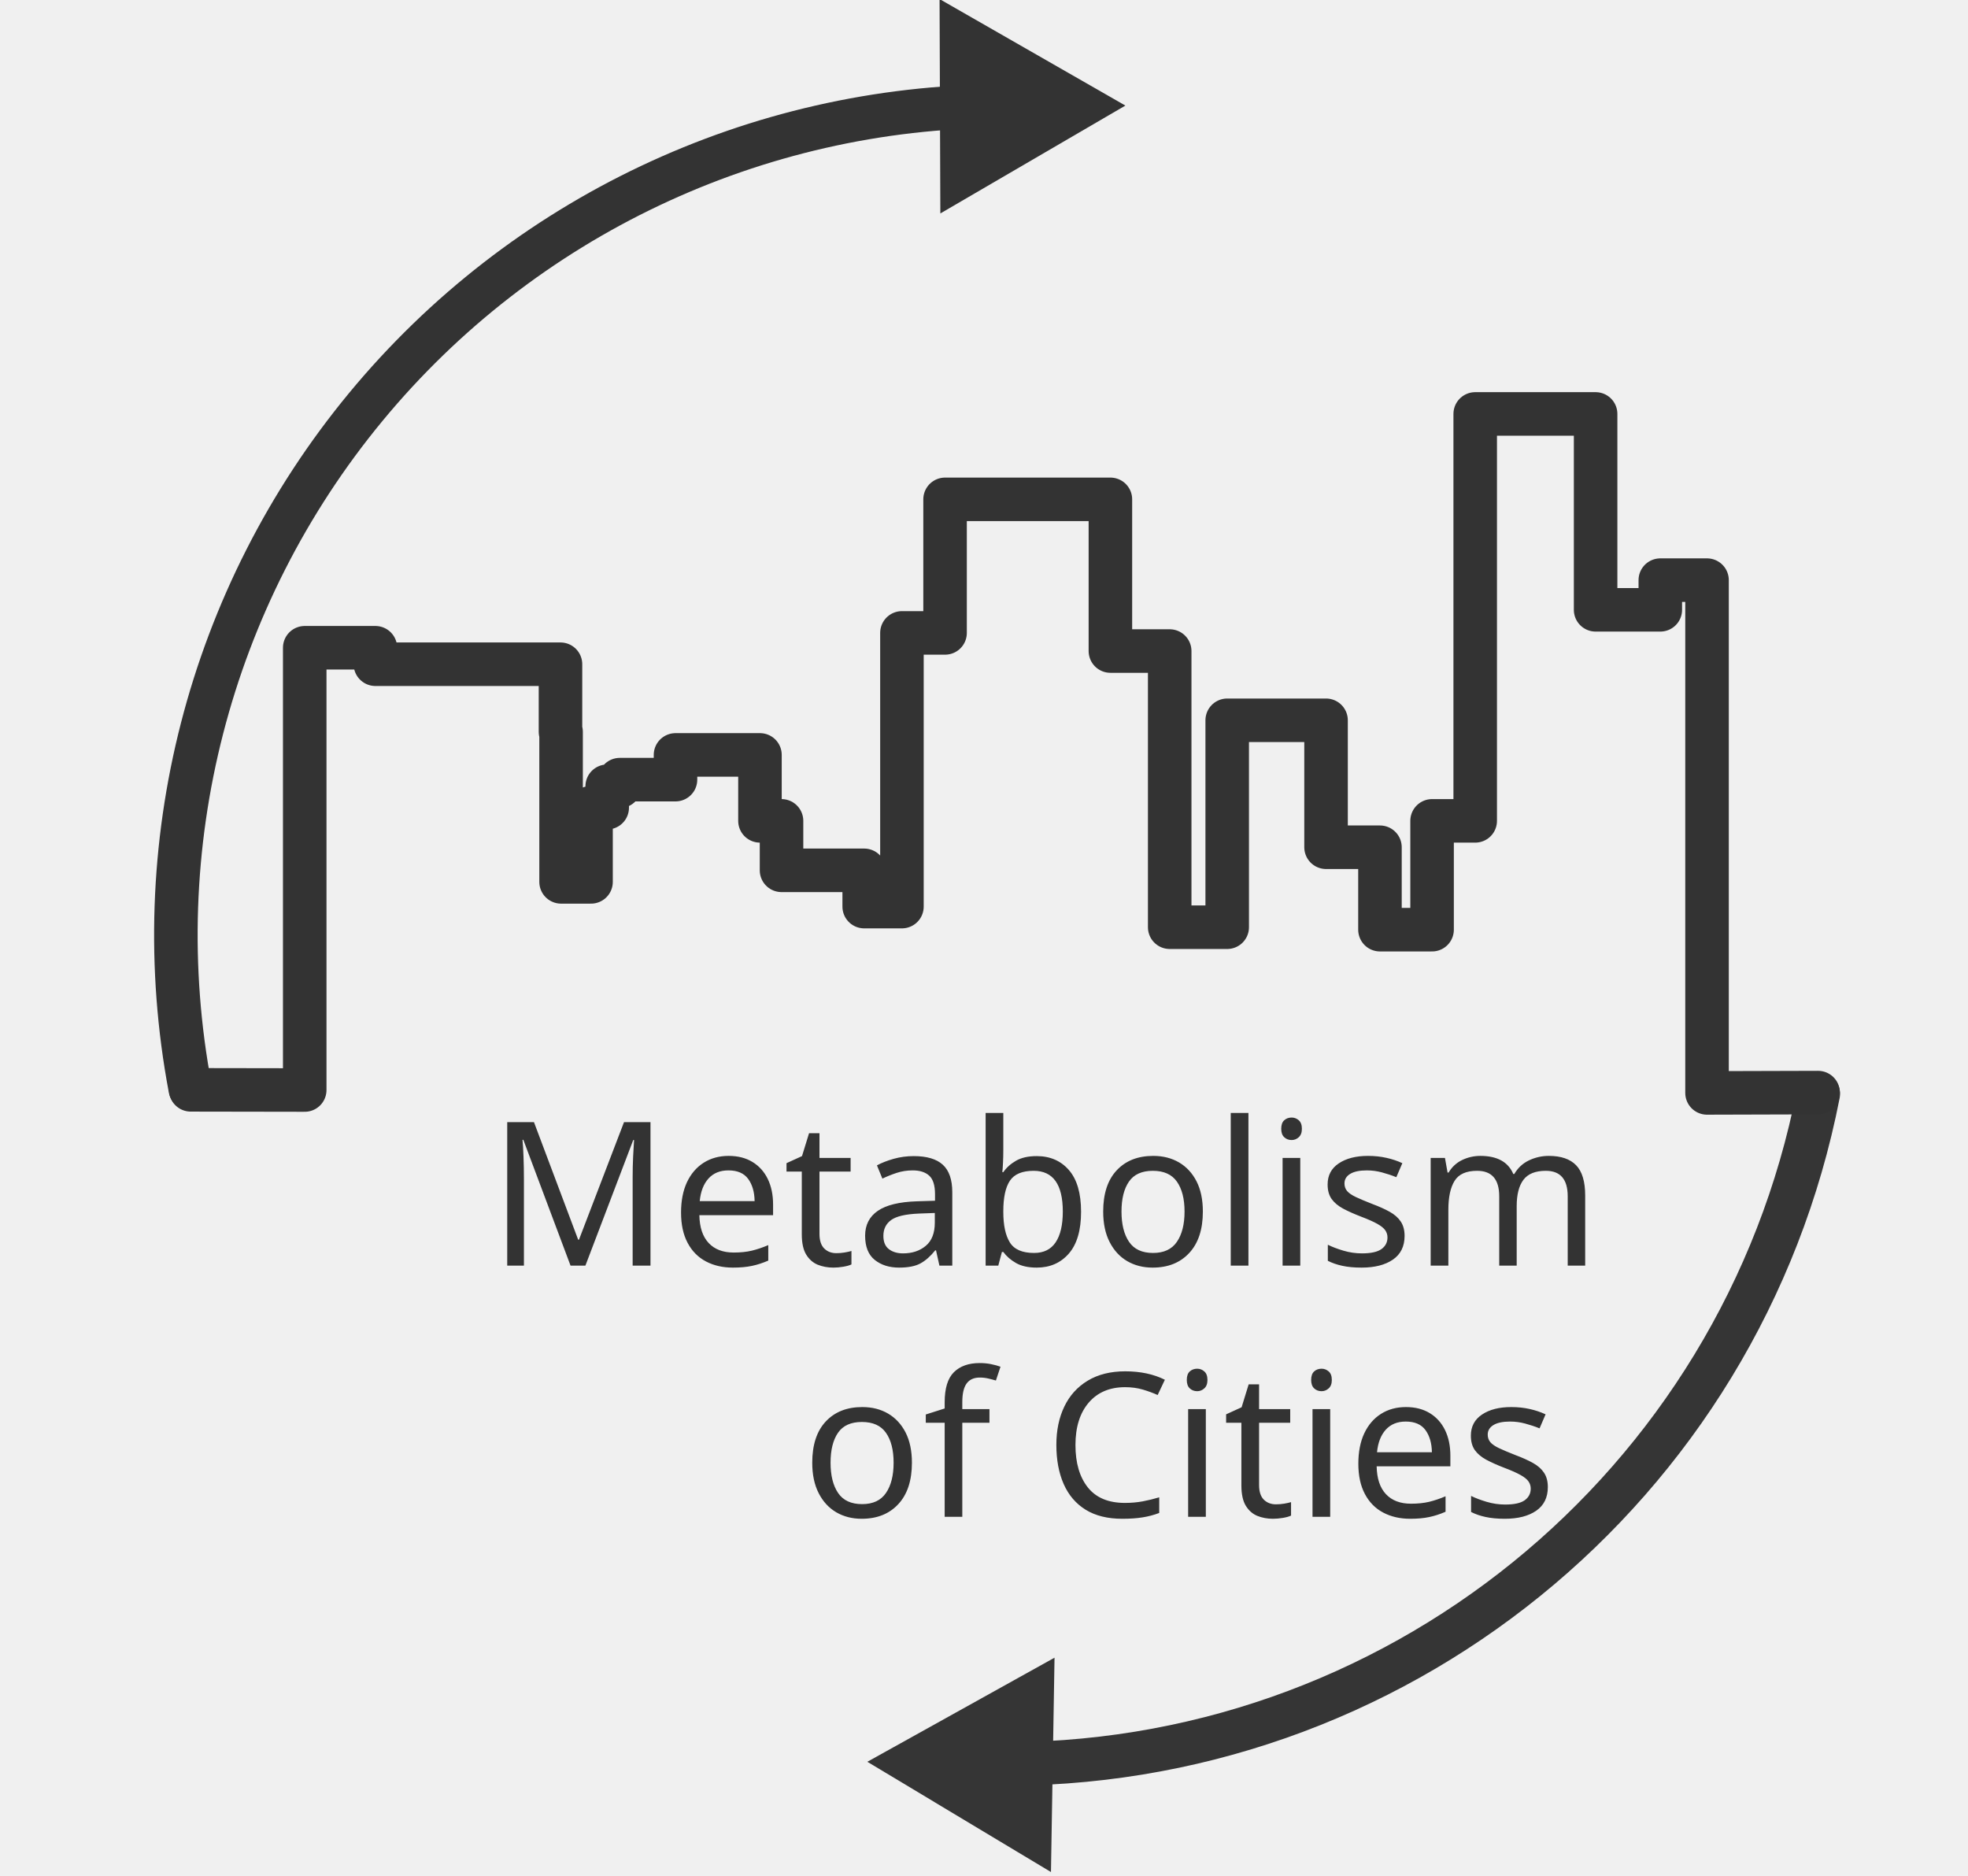
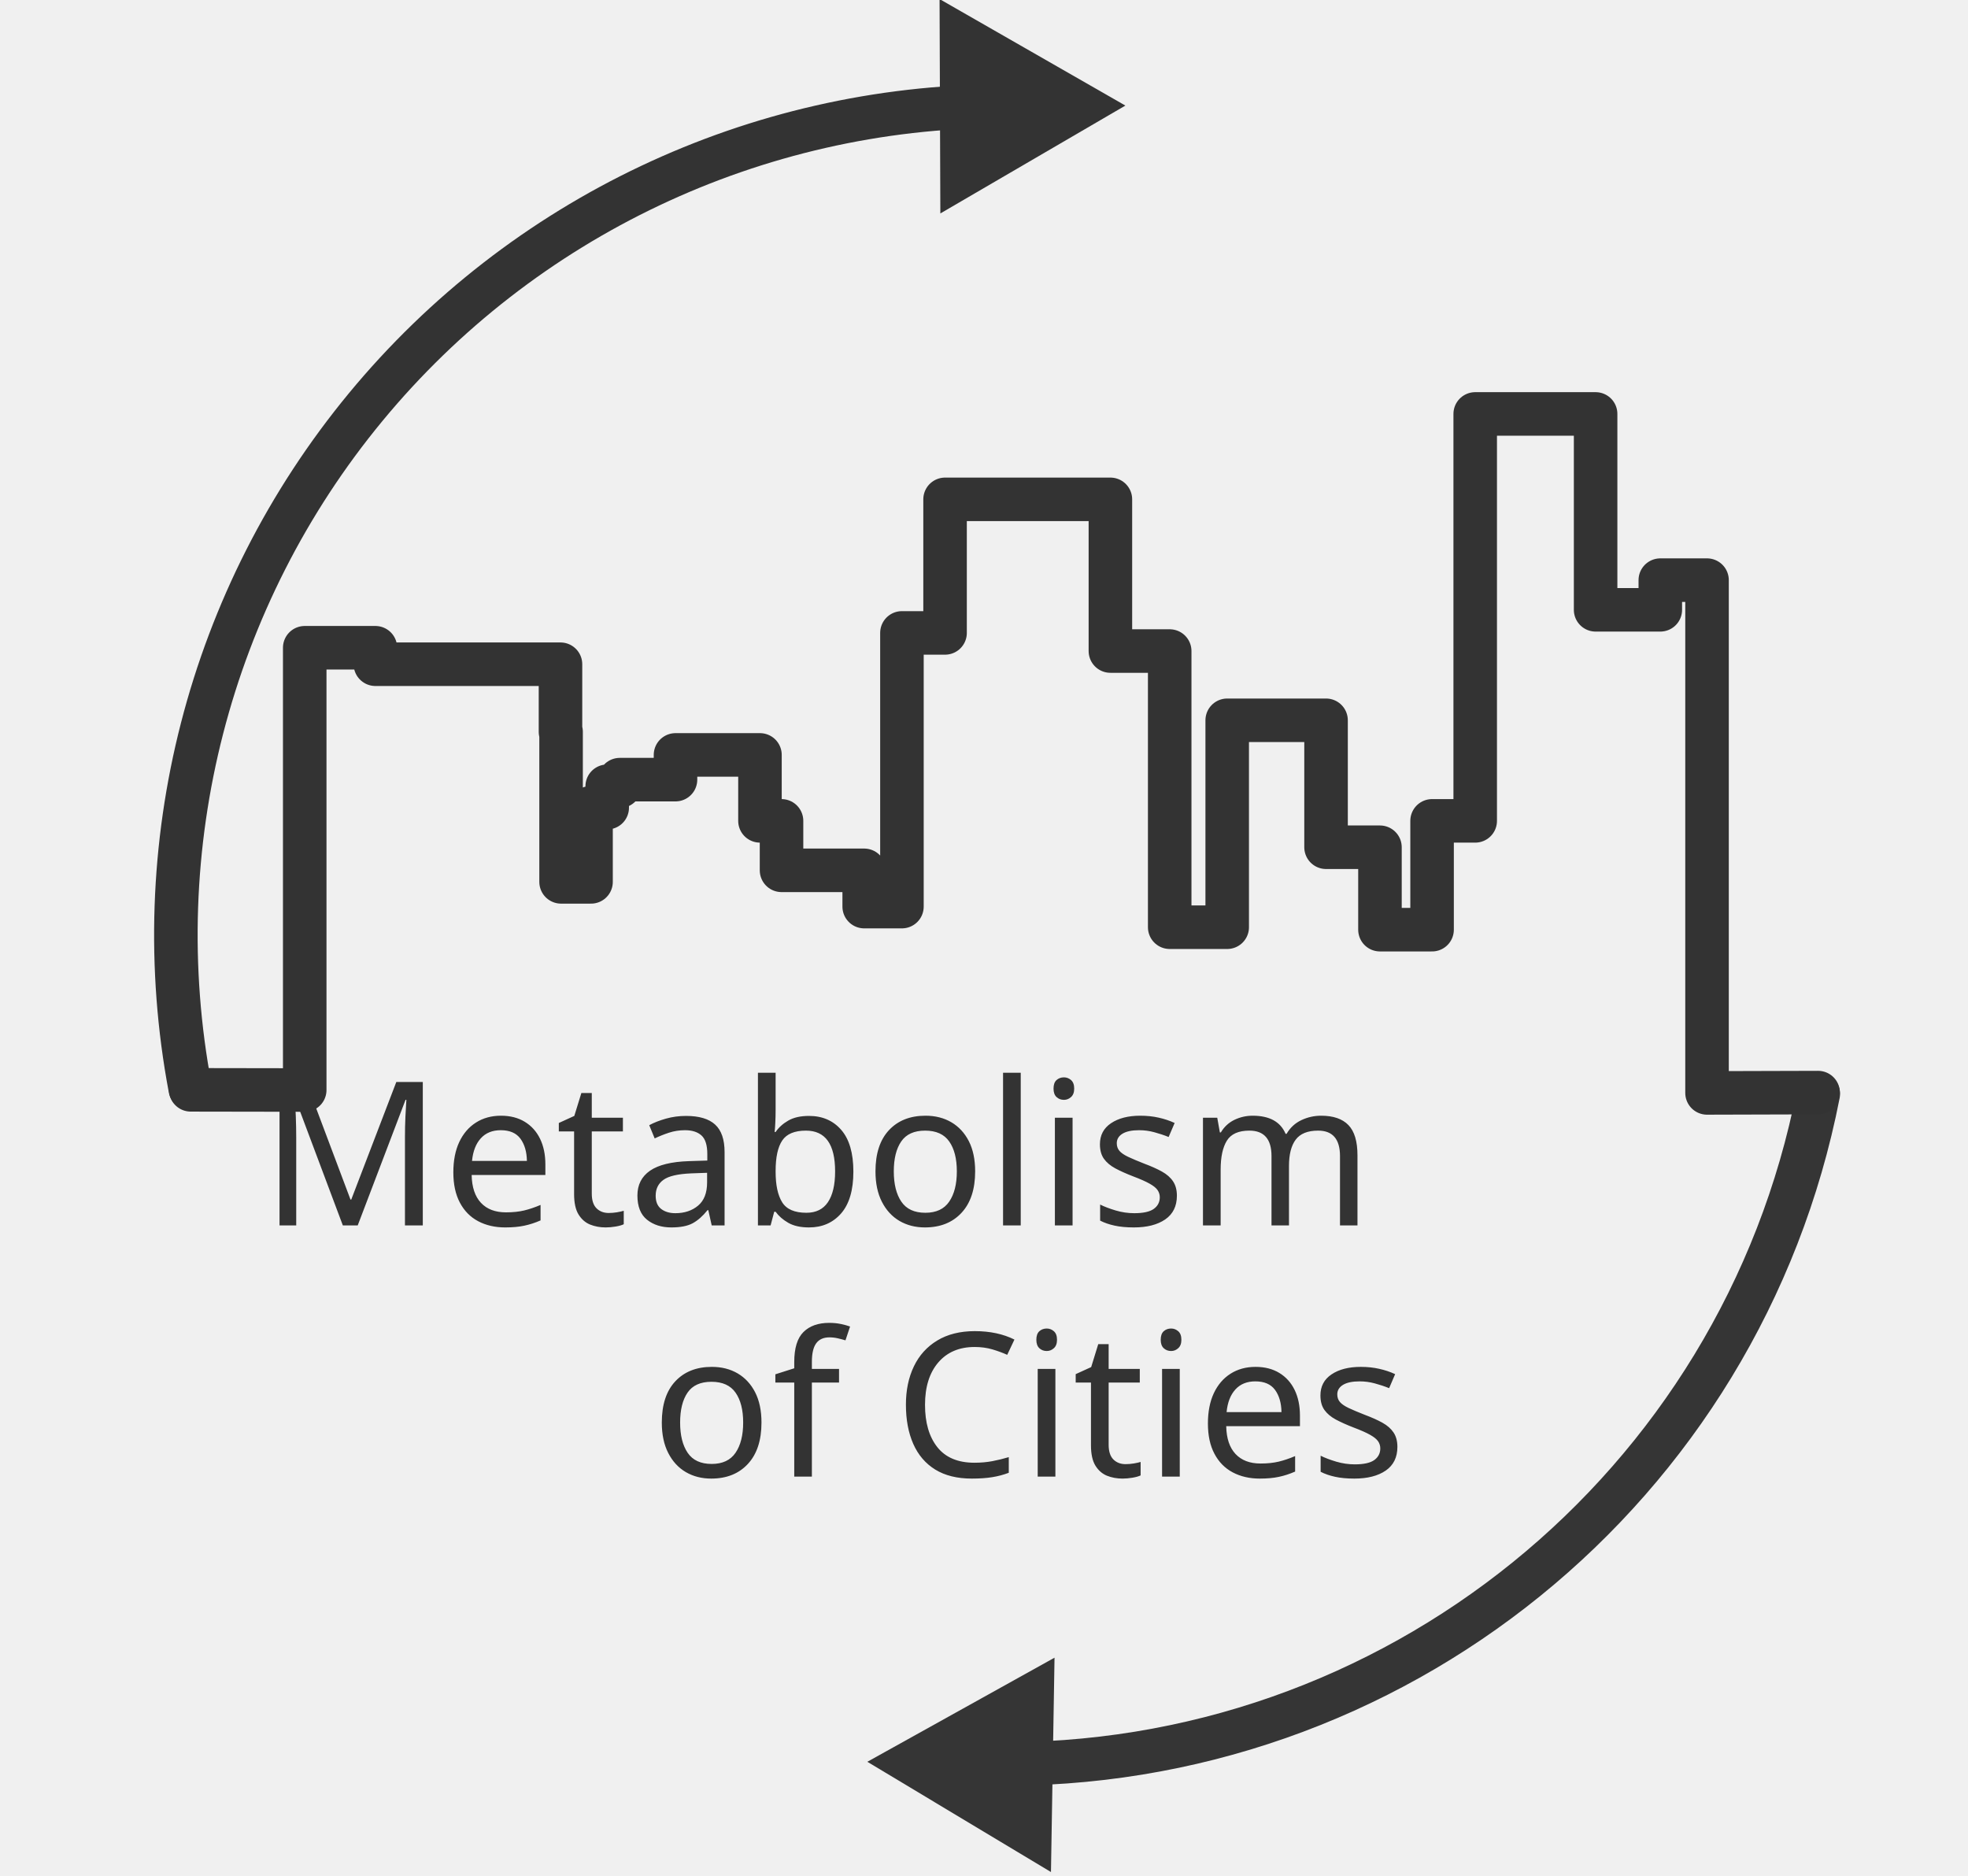
<svg xmlns="http://www.w3.org/2000/svg" xmlns:ns1="http://www.openswatchbook.org/uri/2009/osb" xmlns:xlink="http://www.w3.org/1999/xlink" width="587.7" height="560" viewBox="0 0 587.7 560" id="svg2" version="1.1">
  <defs id="defs4">
    <linearGradient id="linearGradient5029">
      <stop style="stop-color:#ffffff;stop-opacity:1;" offset="0" id="stop5031" />
      <stop style="stop-color:#ffffff;stop-opacity:0;" offset="1" id="stop5033" />
    </linearGradient>
    <linearGradient id="linearGradient7503" ns1:paint="solid">
      <stop style="stop-color:#333333;stop-opacity:1;" offset="0" id="stop7505" />
    </linearGradient>
    <marker orient="auto" refY="0" refX="0" id="marker7285" style="overflow:visible">
      <path id="path7287" style="fill:#cf4803;fill-opacity:1;fill-rule:evenodd;stroke:#ffffff;stroke-width:0.625;stroke-linejoin:round;stroke-opacity:1" d="M 8.719,4.034 -2.207,0.016 8.719,-4.002 c -1.745,2.372 -1.735,5.617 -6e-7,8.035 z" transform="scale(-0.6,-0.6)" />
    </marker>
    <marker orient="auto" refY="0" refX="0" id="marker7101" style="overflow:visible">
      <g id="g7103" transform="scale(-1.2,-1.2)" style="fill:#cf4803;fill-opacity:1;stroke:#ffffff;stroke-opacity:1">
        <path id="path7105" d="M -3.805,-3.959 0.544,0" style="fill:#cf4803;fill-opacity:1;fill-rule:evenodd;stroke:#ffffff;stroke-width:0.8;stroke-linecap:round;stroke-opacity:1" />
        <path id="path7107" d="M -1.287,-3.959 3.062,0" style="fill:#cf4803;fill-opacity:1;fill-rule:evenodd;stroke:#ffffff;stroke-width:0.8;stroke-linecap:round;stroke-opacity:1" />
        <path id="path7109" d="M 1.305,-3.959 5.654,0" style="fill:#cf4803;fill-opacity:1;fill-rule:evenodd;stroke:#ffffff;stroke-width:0.8;stroke-linecap:round;stroke-opacity:1" />
        <path id="path7111" d="M -3.805,4.178 0.544,0.22" style="fill:#cf4803;fill-opacity:1;fill-rule:evenodd;stroke:#ffffff;stroke-width:0.8;stroke-linecap:round;stroke-opacity:1" />
        <path id="path7113" d="M -1.287,4.178 3.062,0.22" style="fill:#cf4803;fill-opacity:1;fill-rule:evenodd;stroke:#ffffff;stroke-width:0.8;stroke-linecap:round;stroke-opacity:1" />
        <path id="path7115" d="M 1.305,4.178 5.654,0.22" style="fill:#cf4803;fill-opacity:1;fill-rule:evenodd;stroke:#ffffff;stroke-width:0.8;stroke-linecap:round;stroke-opacity:1" />
      </g>
    </marker>
    <marker orient="auto" refY="0" refX="0" id="marker6995" style="overflow:visible">
      <path id="path6997" d="m 5.77,0 -8.65,5 0,-10 8.65,5 z" style="fill:#333333;fill-opacity:1;fill-rule:evenodd;stroke:#333333;stroke-width:1pt;stroke-opacity:1" transform="scale(0.4,0.4)" />
    </marker>
    <marker orient="auto" refY="0" refX="0" id="Tail" style="overflow:visible">
      <g id="g6369" transform="scale(-1.2,-1.2)" style="fill:#cf4803;fill-opacity:1;stroke:#ffffff;stroke-opacity:1">
        <path id="path6371" d="M -3.805,-3.959 0.544,0" style="fill:#cf4803;fill-opacity:1;fill-rule:evenodd;stroke:#ffffff;stroke-width:0.8;stroke-linecap:round;stroke-opacity:1" />
        <path id="path6373" d="M -1.287,-3.959 3.062,0" style="fill:#cf4803;fill-opacity:1;fill-rule:evenodd;stroke:#ffffff;stroke-width:0.8;stroke-linecap:round;stroke-opacity:1" />
        <path id="path6375" d="M 1.305,-3.959 5.654,0" style="fill:#cf4803;fill-opacity:1;fill-rule:evenodd;stroke:#ffffff;stroke-width:0.8;stroke-linecap:round;stroke-opacity:1" />
        <path id="path6377" d="M -3.805,4.178 0.544,0.22" style="fill:#cf4803;fill-opacity:1;fill-rule:evenodd;stroke:#ffffff;stroke-width:0.8;stroke-linecap:round;stroke-opacity:1" />
        <path id="path6379" d="M -1.287,4.178 3.062,0.22" style="fill:#cf4803;fill-opacity:1;fill-rule:evenodd;stroke:#ffffff;stroke-width:0.8;stroke-linecap:round;stroke-opacity:1" />
        <path id="path6381" d="M 1.305,4.178 5.654,0.22" style="fill:#cf4803;fill-opacity:1;fill-rule:evenodd;stroke:#ffffff;stroke-width:0.8;stroke-linecap:round;stroke-opacity:1" />
      </g>
    </marker>
    <marker orient="auto" refY="0" refX="0" id="TriangleOutL" style="overflow:visible">
      <path id="path6475" d="m 5.77,0 -8.65,5 0,-10 8.65,5 z" style="fill:#cf4803;fill-opacity:1;fill-rule:evenodd;stroke:#ffffff;stroke-width:1pt;stroke-opacity:1" transform="scale(0.8,0.8)" />
    </marker>
    <marker orient="auto" refY="0" refX="0" id="TriangleOutM" style="overflow:visible">
      <path id="path6478" d="m 5.77,0 -8.65,5 0,-10 8.65,5 z" style="fill:#333333;fill-opacity:1;fill-rule:evenodd;stroke:#333333;stroke-width:1pt;stroke-opacity:1" transform="scale(0.4,0.4)" />
    </marker>
    <marker orient="auto" refY="0" refX="0" id="Arrow2Mend" style="overflow:visible">
      <path id="path6360" style="fill:#cf4803;fill-opacity:1;fill-rule:evenodd;stroke:#ffffff;stroke-width:0.625;stroke-linejoin:round;stroke-opacity:1" d="M 8.719,4.034 -2.207,0.016 8.719,-4.002 c -1.745,2.372 -1.735,5.617 -6e-7,8.035 z" transform="scale(-0.6,-0.6)" />
    </marker>
    <marker orient="auto" refY="0" refX="0" id="Arrow2Lend" style="overflow:visible">
      <path id="path6354" style="fill:#cf4803;fill-opacity:1;fill-rule:evenodd;stroke:#ffffff;stroke-width:0.625;stroke-linejoin:round;stroke-opacity:1" d="M 8.719,4.034 -2.207,0.016 8.719,-4.002 c -1.745,2.372 -1.735,5.617 -6e-7,8.035 z" transform="matrix(-1.1,0,0,-1.1,-1.1,0)" />
    </marker>
    <marker orient="auto" refY="0" refX="0" id="Arrow1Mstart" style="overflow:visible">
      <path id="path6339" d="M 0,0 5,-5 -12.5,0 5,5 0,0 Z" style="fill:#cf4803;fill-opacity:1;fill-rule:evenodd;stroke:#ffffff;stroke-width:1pt;stroke-opacity:1" transform="matrix(0.4,0,0,0.4,4,0)" />
    </marker>
    <marker orient="auto" refY="0" refX="0" id="Arrow1Lend" style="overflow:visible">
      <path id="path6336" d="M 0,0 5,-5 -12.5,0 5,5 0,0 Z" style="fill:#cf4803;fill-opacity:1;fill-rule:evenodd;stroke:#ffffff;stroke-width:1pt;stroke-opacity:1" transform="matrix(-0.8,0,0,-0.8,-10,0)" />
    </marker>
    <marker orient="auto" refY="0" refX="0" id="Arrow1Lstart" style="overflow:visible">
      <path id="path6333" d="M 0,0 5,-5 -12.5,0 5,5 0,0 Z" style="fill:#cf4803;fill-opacity:1;fill-rule:evenodd;stroke:#ffffff;stroke-width:1pt;stroke-opacity:1" transform="matrix(0.8,0,0,0.8,10,0)" />
    </marker>
    <linearGradient xlink:href="#linearGradient7503" id="linearGradient7507" x1="355.273" y1="781.7" x2="622.222" y2="781.7" gradientUnits="userSpaceOnUse" gradientTransform="translate(-77.08275,-351.4555)" />
    <linearGradient xlink:href="#linearGradient5029" id="linearGradient5035" x1="356.323" y1="876.834" x2="381.742" y2="876.834" gradientUnits="userSpaceOnUse" gradientTransform="translate(-77.08275,-351.4555)" />
  </defs>
  <g id="layer1" transform="translate(-0.3000004,4.1113283e-6)" />
  <g id="layer2" transform="translate(-0.3000004,4.1113283e-6)">
    <path style="fill:none;fill-opacity:1;fill-rule:nonzero;stroke:#333333;stroke-width:13;stroke-linecap:round;stroke-linejoin:round;stroke-miterlimit:4;stroke-dasharray:none;stroke-dashoffset:0;stroke-opacity:1;marker-end:url(#marker6995)" id="path4151" d="M 57.109,325.06 A 247.528,247.538 0 0 1 109.507,121.558 247.528,247.538 0 0 1 299.44,31.662" />
    <path style="fill:#cf4803;fill-opacity:1;fill-rule:nonzero;stroke:#ffffff;stroke-width:2.12;stroke-linecap:square;stroke-linejoin:round;stroke-miterlimit:4;stroke-dasharray:none;stroke-dashoffset:0;stroke-opacity:1" id="path4151-1" ry="247.538" rx="247.528" cy="621.674" cx="377.434" d="" />
    <path style="opacity:0.99;fill:none;fill-opacity:1;fill-rule:nonzero;stroke:url(#linearGradient7507);stroke-width:13;stroke-linecap:round;stroke-linejoin:bevel;stroke-miterlimit:4;stroke-dasharray:none;stroke-dashoffset:0;stroke-opacity:1;marker-end:url(#TriangleOutM)" id="path4151-5" d="M 543.285,326.67 A 247.528,247.538 0 0 1 296.239,526.702" />
    <flowRoot xml:space="preserve" id="flowRoot8081" style="font-style:normal;font-variant:normal;font-weight:normal;font-stretch:normal;font-size:40px;line-height:125%;font-family:'Arial Unicode MS';-inkscape-font-specification:'Arial Unicode MS';letter-spacing:0px;word-spacing:0px;fill:#000000;fill-opacity:1;stroke:none;stroke-width:1px;stroke-linecap:butt;stroke-linejoin:miter;stroke-opacity:1" transform="translate(-77.08275,-351.4555)">
      <flowRegion id="flowRegion8083">
        <rect id="rect8085" width="415.873" height="78.307" x="173.545" y="629.082" style="font-style:normal;font-variant:normal;font-weight:normal;font-stretch:normal;font-family:'Arial Unicode MS';-inkscape-font-specification:'Arial Unicode MS'" />
      </flowRegion>
      <flowPara id="flowPara8087" />
    </flowRoot>
    <rect style="opacity:0;fill:url(#linearGradient5035);fill-opacity:1;stroke:none;stroke-width:7;stroke-linecap:round;stroke-linejoin:round;stroke-miterlimit:4;stroke-dasharray:none;stroke-dashoffset:0;stroke-opacity:1" id="rect5027" width="25.419" height="25.877" x="279.24" y="512.44" />
    <path style="fill:none;fill-rule:evenodd;stroke:#333333;stroke-width:13;stroke-linecap:round;stroke-linejoin:round;stroke-miterlimit:4;stroke-dasharray:none;stroke-dashoffset:0;stroke-opacity:1" d="m 57.256,325.437 34.044,0.055 0,-132.069 21.101,0 0,4.923 55.276,0 0,20.186 0.178,0 0,44.804 8.945,0 0,-22.156 4.83,0 0,-6.401 3.757,0 0,-1.969 16.637,0 0,-7.385 25.223,0 0,19.694 6.44,0 0,14.77 24.686,0 0,10.832 11.27,0 0,-81.729 12.88,0 0,-39.88 49.373,0 0,45.296 17.71,0 0,82.471 17.173,0 0,-61.793 29.516,0 0,37.911 16.1,0 0,24.617 15.563,0 0,-32.495 12.88,0 0,-121.514 35.956,0 0,58.493 19.32,0 0,-8.862 13.953,0 0,153.12 33.169,-0.093" id="path4158" />
-     <text xml:space="preserve" style="font-style:normal;font-variant:normal;font-weight:normal;font-stretch:normal;font-size:18.75px;line-height:125%;font-family:'Droid Sans';-inkscape-font-specification:'Droid Sans';text-align:start;letter-spacing:0px;word-spacing:0px;writing-mode:lr-tb;text-anchor:start;fill:#333333;fill-opacity:1;stroke:none;stroke-width:1px;stroke-linecap:butt;stroke-linejoin:miter;stroke-opacity:1" x="67.964" y="377.929" id="text5275">
-       <tspan id="tspan5277" x="67.964" y="377.929" style="font-style:normal;font-variant:normal;font-weight:500;font-stretch:normal;font-size:60px;font-family:'Erbar Neo Mini D';-inkscape-font-specification:'Erbar Neo Mini D Medium';fill:#333333;fill-opacity:1">     Metabolism </tspan>
-       <tspan x="67.964" y="452.929" style="font-style:normal;font-variant:normal;font-weight:500;font-stretch:normal;font-size:60px;font-family:'Erbar Neo Mini D';-inkscape-font-specification:'Erbar Neo Mini D Medium';fill:#333333;fill-opacity:1" id="tspan5622">           of Cities</tspan>
+     <text xml:space="preserve" style="font-style:normal;font-variant:normal;font-weight:normal;font-stretch:normal;font-size:18.75px;line-height:125%;font-family:'Droid Sans';-inkscape-font-specification:'Droid Sans';text-align:start;letter-spacing:0px;word-spacing:0px;writing-mode:lr-tb;text-anchor:start;opacity:1;fill:#333333;fill-opacity:1;stroke:none;stroke-width:1px;stroke-linecap:butt;stroke-linejoin:miter;stroke-opacity:1" x="444.67" y="365.929" id="text5275">
+       <tspan x="444.67" y="365.929" style="font-style:normal;font-variant:normal;font-weight:normal;font-stretch:normal;font-size:60px;font-family:'Ubuntu Condensed';-inkscape-font-specification:'Ubuntu Condensed, ';text-align:end;text-anchor:end;fill:#333333;fill-opacity:1" id="tspan5622">Metabolism</tspan>
+       <tspan x="444.67" y="440.929" style="font-style:normal;font-variant:normal;font-weight:normal;font-stretch:normal;font-size:60px;font-family:'Ubuntu Condensed';-inkscape-font-specification:'Ubuntu Condensed, ';text-align:end;text-anchor:end;fill:#333333;fill-opacity:1" id="tspan4296">of Cities</tspan>
    </text>
  </g>
  <g id="layer3" transform="translate(-0.3000004,4.1113283e-6)" />
</svg>
